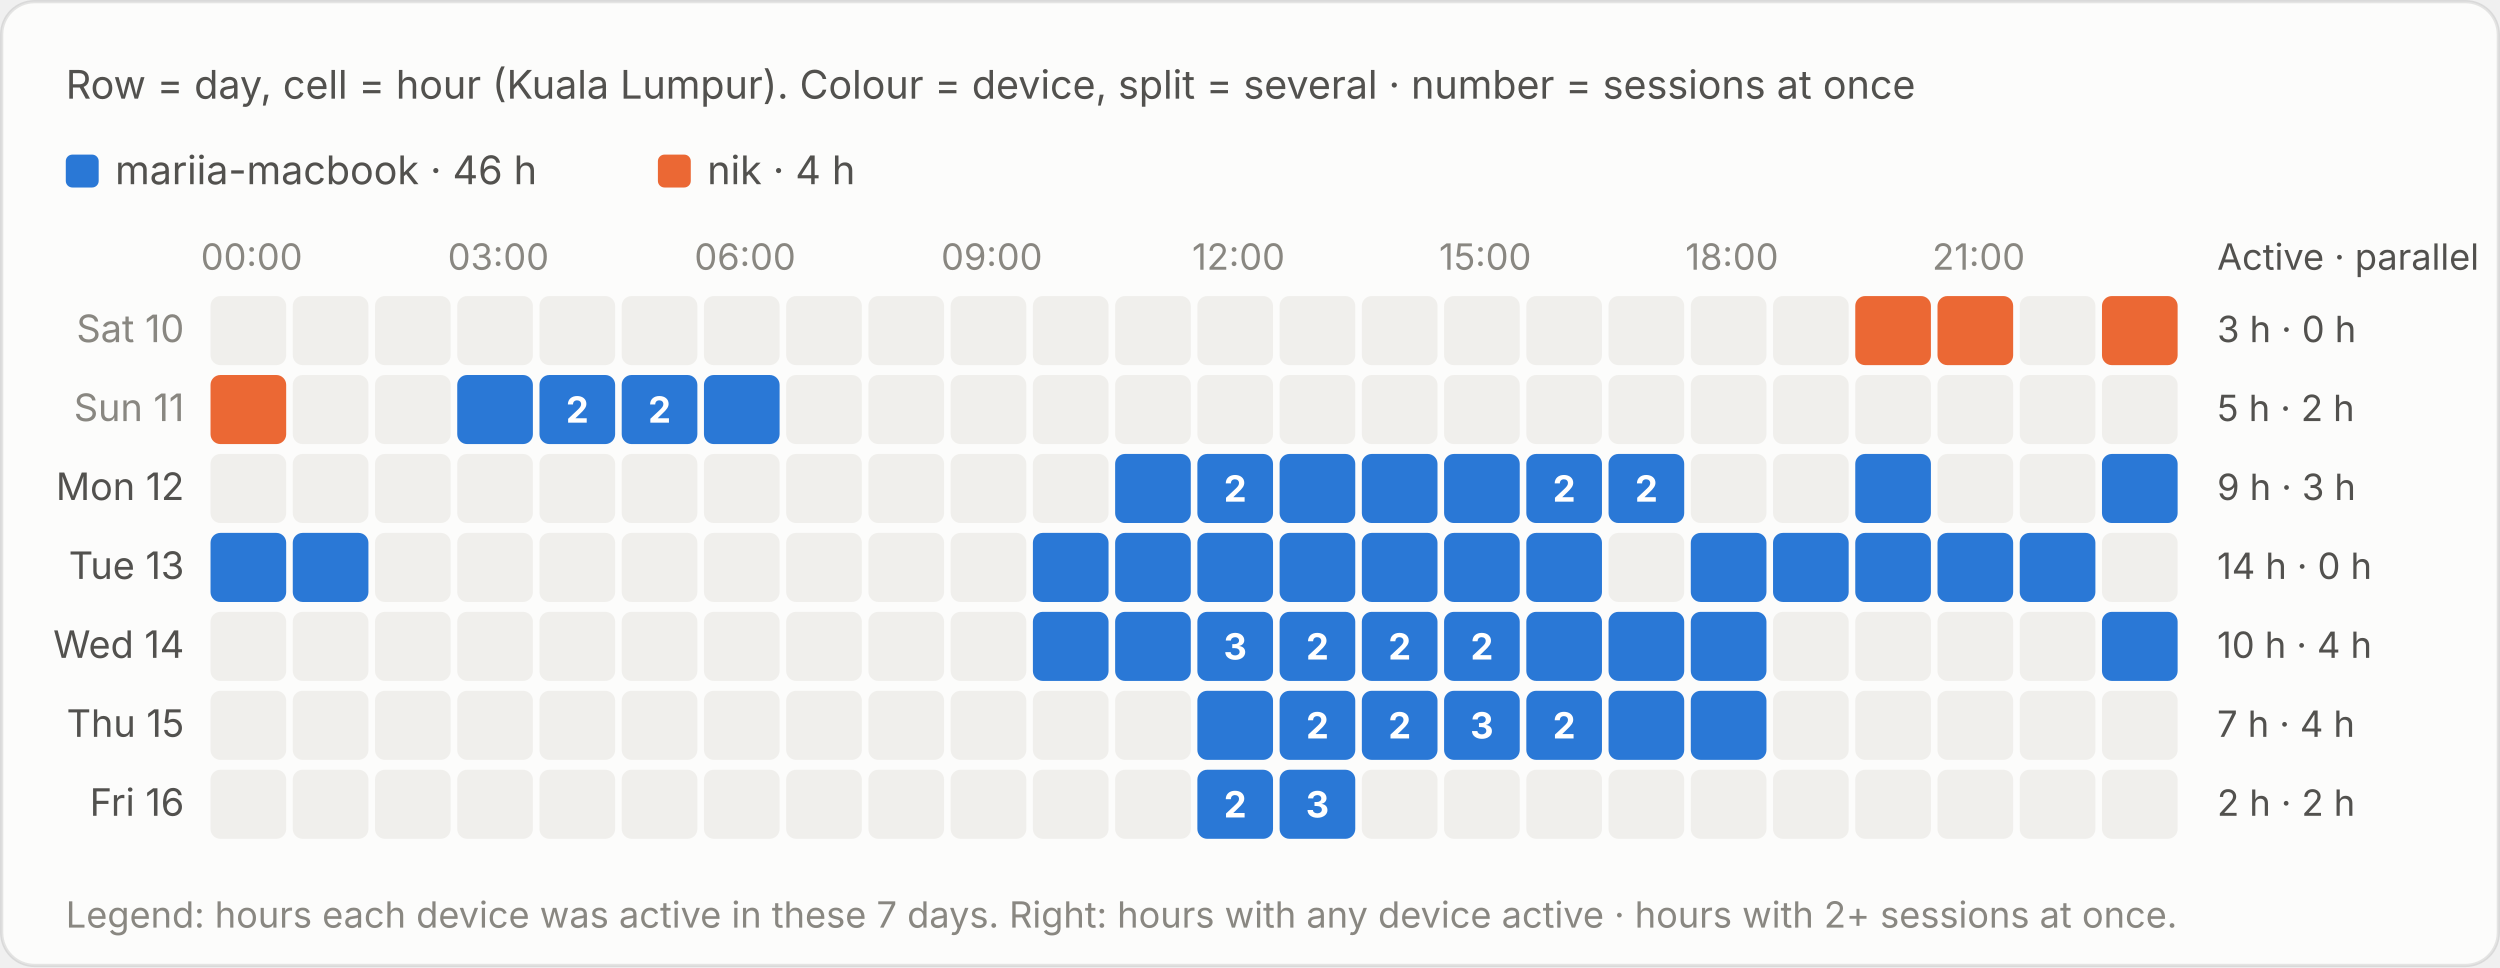
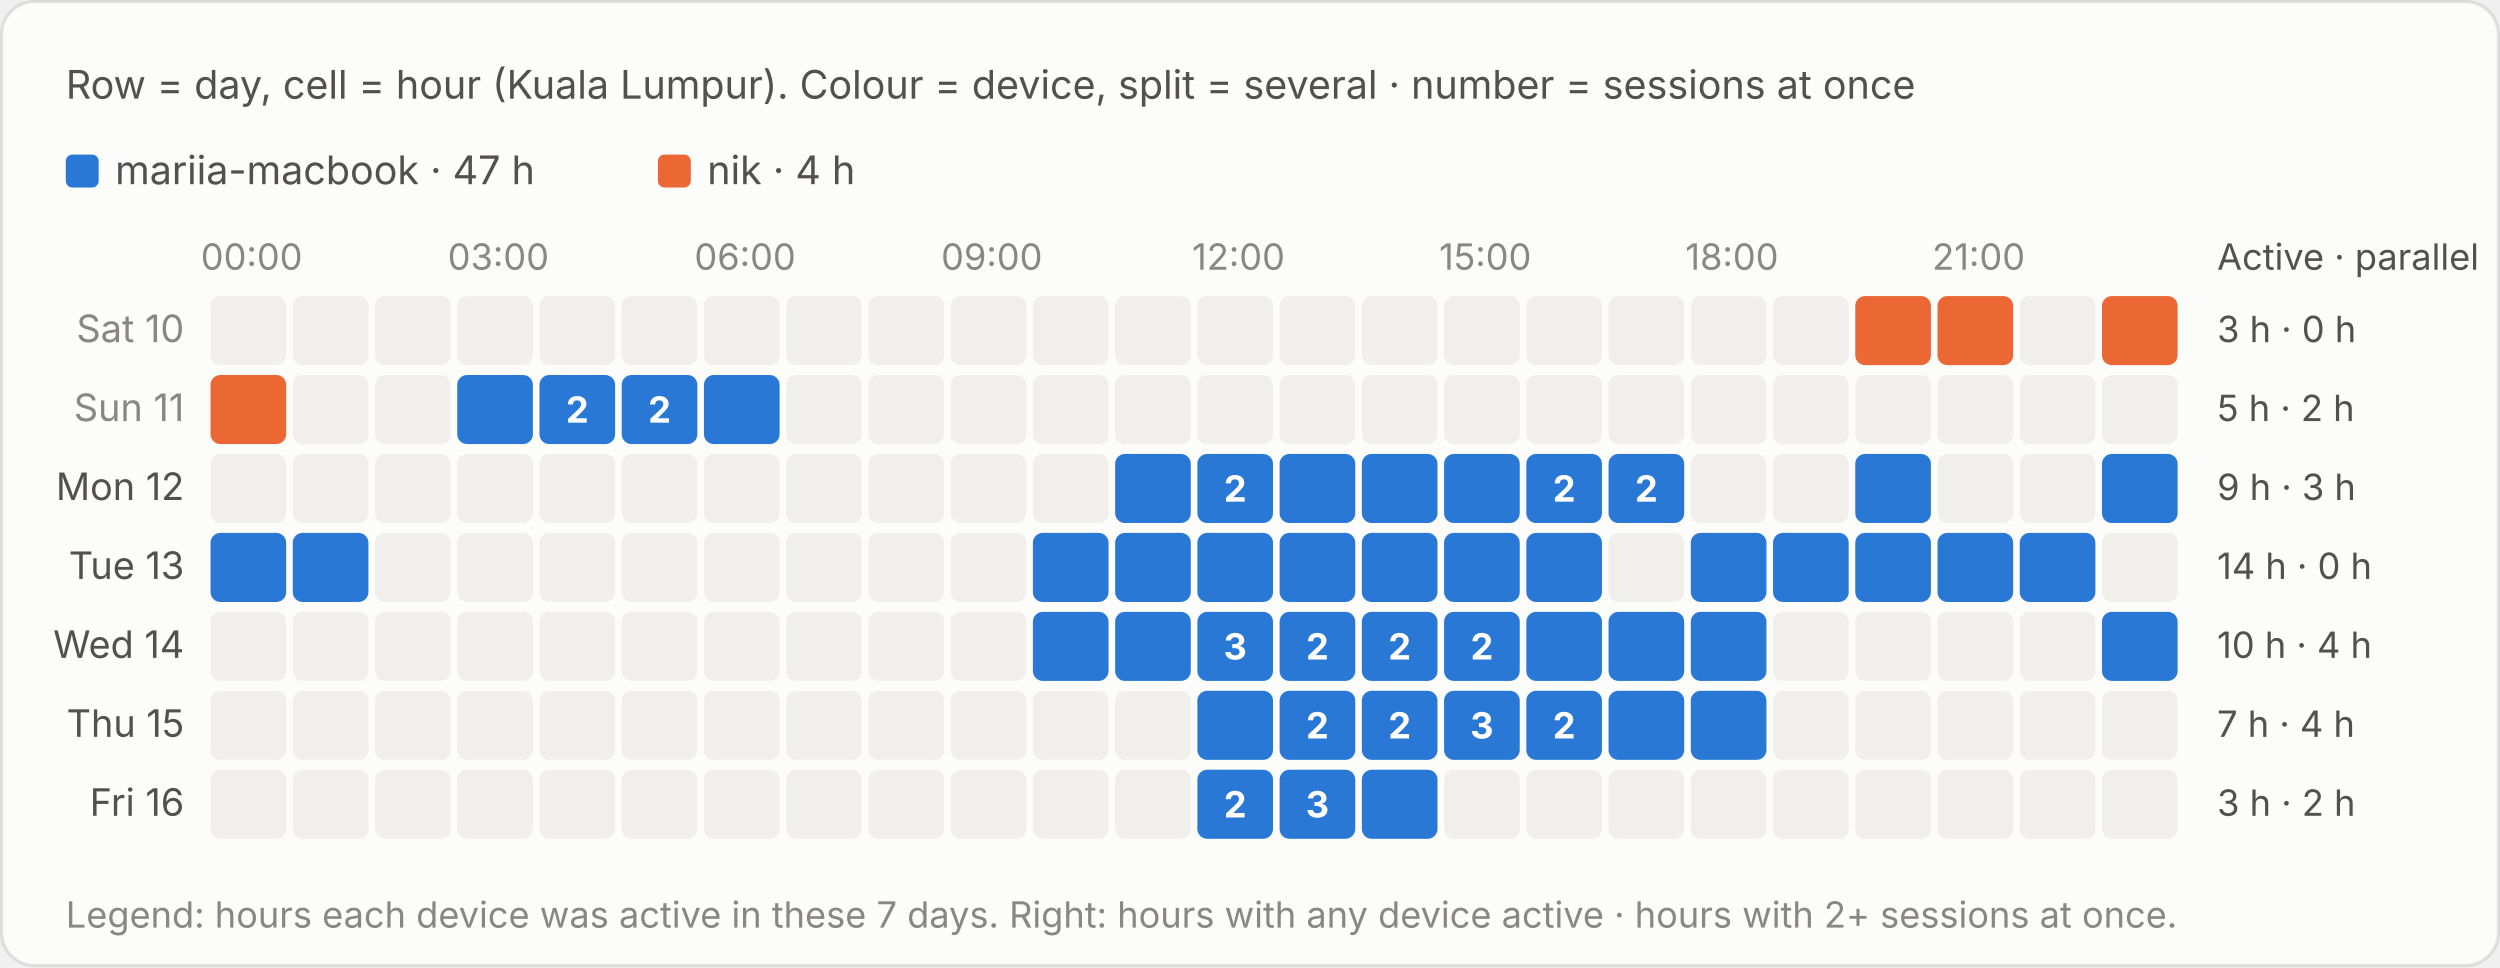
<svg xmlns="http://www.w3.org/2000/svg" viewBox="0 0 760 294" width="760" height="294" role="img" aria-label="Row = day, cell = hour (Kuala Lumpur). Colour = device, split = several · number = sessions at once">
  <style>text{font-family:system-ui,-apple-system,"Segoe UI",sans-serif;font-variant-numeric:tabular-nums}.bg{fill:#fcfcfb;stroke:rgba(11,11,11,.10)}.tp{fill:#0b0b0b}.ts{fill:#52514e}.tm{fill:#898781}.grid{stroke:#e1e0d9;stroke-width:1}.base{stroke:#c3c2b7;stroke-width:1}.so{fill:#b5b3ad}.lo{stroke:#b5b3ad}.qe{fill:#f0efec}.ring{stroke:#fcfcfb}.area{fill-opacity:.1}.s0{fill:#2a78d6}.l0{stroke:#2a78d6}.s1{fill:#eb6834}.l1{stroke:#eb6834}.s2{fill:#1baf7a}.l2{stroke:#1baf7a}.s3{fill:#eda100}.l3{stroke:#eda100}.s4{fill:#e87ba4}.l4{stroke:#e87ba4}.s5{fill:#008300}.l5{stroke:#008300}.s6{fill:#4a3aa7}.l6{stroke:#4a3aa7}.s7{fill:#e34948}.l7{stroke:#e34948}.q0{fill:#cde2fb}.q1{fill:#9ec5f4}.q2{fill:#6da7ec}.q3{fill:#3987e5}.q4{fill:#256abf}.q5{fill:#184f95}.q6{fill:#0d366b}.r0{fill:#f8d4d4}.r1{fill:#ec8f8f}.r2{fill:#c42f2f}.a0{fill:#fbe3e3}.a1{fill:#f5b8b8}.a2{fill:#ec8f8f}.a3{fill:#d65252}.a4{fill:#a82525}.tq0{fill:#0b0b0b}.tq1{fill:#0b0b0b}.tq2{fill:#0b0b0b}.tq3{fill:#ffffff}.tq4{fill:#ffffff}.tq5{fill:#ffffff}.tq6{fill:#ffffff}.tr0{fill:#0b0b0b}.tr1{fill:#0b0b0b}.tr2{fill:#ffffff}.ta0{fill:#0b0b0b}.ta1{fill:#0b0b0b}.ta2{fill:#0b0b0b}.ta3{fill:#ffffff}.ta4{fill:#ffffff}.tw{fill:#ffffff}@media (prefers-color-scheme:dark){.bg{fill:#1a1a19;stroke:rgba(255,255,255,.10)}.tp{fill:#fff}.ts{fill:#c3c2b7}.tm{fill:#898781}.grid{stroke:#2c2c2a}.base{stroke:#383835}.so{fill:#5c5b57}.lo{stroke:#5c5b57}.qe{fill:#262624}.ring{stroke:#1a1a19}.s0{fill:#3987e5}.l0{stroke:#3987e5}.s1{fill:#d95926}.l1{stroke:#d95926}.s2{fill:#199e70}.l2{stroke:#199e70}.s3{fill:#c98500}.l3{stroke:#c98500}.s4{fill:#d55181}.l4{stroke:#d55181}.s5{fill:#008300}.l5{stroke:#008300}.s6{fill:#9085e9}.l6{stroke:#9085e9}.s7{fill:#e66767}.l7{stroke:#e66767}.q0{fill:#16263a}.q1{fill:#123a66}.q2{fill:#184f95}.q3{fill:#256abf}.q4{fill:#3987e5}.q5{fill:#6da7ec}.q6{fill:#b7d3f6}.r0{fill:#4a2023}.r1{fill:#8c2c2f}.r2{fill:#e25555}.a0{fill:#3a1a1c}.a1{fill:#5e2427}.a2{fill:#8c2c2f}.a3{fill:#c43c3f}.a4{fill:#f07070}.tq0{fill:#ffffff}.tq1{fill:#ffffff}.tq2{fill:#ffffff}.tq3{fill:#ffffff}.tq4{fill:#ffffff}.tq5{fill:#0b0b0b}.tq6{fill:#0b0b0b}.tr0{fill:#ffffff}.tr1{fill:#ffffff}.tr2{fill:#ffffff}.ta0{fill:#ffffff}.ta1{fill:#ffffff}.ta2{fill:#ffffff}.ta3{fill:#ffffff}.ta4{fill:#0b0b0b}.tw{fill:#ffffff}}</style>
  <rect class="bg" x=".5" y=".5" width="759" height="293" rx="10" />
  <text class="ts" x="20" y="30" font-size="12">Row = day, cell = hour (Kuala Lumpur). Colour = device, split = several · number = sessions at once</text>
  <g transform="translate(0,-20)">
    <rect class="s0" x="20.0" y="67" width="10" height="10" rx="2" />
-     <text class="ts" x="35.0" y="76" font-size="12">mariia-macbook · 46 h</text>
+     <text class="ts" x="35.0" y="76" font-size="12">mariia-macbook · 47 h</text>
    <rect class="s1" x="200.0" y="67" width="10" height="10" rx="2" />
    <text class="ts" x="215.0" y="76" font-size="12">nik · 4 h</text>
    <text class="tm" x="76.5" y="102" font-size="11" text-anchor="middle">00:00</text>
    <text class="tm" x="151.5" y="102" font-size="11" text-anchor="middle">03:00</text>
    <text class="tm" x="226.5" y="102" font-size="11" text-anchor="middle">06:00</text>
    <text class="tm" x="301.5" y="102" font-size="11" text-anchor="middle">09:00</text>
    <text class="tm" x="376.5" y="102" font-size="11" text-anchor="middle">12:00</text>
    <text class="tm" x="451.5" y="102" font-size="11" text-anchor="middle">15:00</text>
    <text class="tm" x="526.5" y="102" font-size="11" text-anchor="middle">18:00</text>
    <text class="tm" x="601.5" y="102" font-size="11" text-anchor="middle">21:00</text>
    <text class="ts" x="674" y="102" font-size="11">Active · parallel</text>
    <text class="tm" x="56" y="124.0" font-size="11.5" text-anchor="end">Sat 10</text>
    <rect class="qe" x="64.0" y="110" width="23" height="21" rx="3" />
    <rect class="qe" x="89.0" y="110" width="23" height="21" rx="3" />
    <rect class="qe" x="114.0" y="110" width="23" height="21" rx="3" />
    <rect class="qe" x="139.0" y="110" width="23" height="21" rx="3" />
    <rect class="qe" x="164.0" y="110" width="23" height="21" rx="3" />
    <rect class="qe" x="189.0" y="110" width="23" height="21" rx="3" />
    <rect class="qe" x="214.0" y="110" width="23" height="21" rx="3" />
    <rect class="qe" x="239.0" y="110" width="23" height="21" rx="3" />
    <rect class="qe" x="264.0" y="110" width="23" height="21" rx="3" />
    <rect class="qe" x="289.0" y="110" width="23" height="21" rx="3" />
    <rect class="qe" x="314.0" y="110" width="23" height="21" rx="3" />
    <rect class="qe" x="339.0" y="110" width="23" height="21" rx="3" />
    <rect class="qe" x="364.0" y="110" width="23" height="21" rx="3" />
    <rect class="qe" x="389.0" y="110" width="23" height="21" rx="3" />
    <rect class="qe" x="414.0" y="110" width="23" height="21" rx="3" />
    <rect class="qe" x="439.0" y="110" width="23" height="21" rx="3" />
    <rect class="qe" x="464.0" y="110" width="23" height="21" rx="3" />
    <rect class="qe" x="489.0" y="110" width="23" height="21" rx="3" />
    <rect class="qe" x="514.0" y="110" width="23" height="21" rx="3" />
    <rect class="qe" x="539.0" y="110" width="23" height="21" rx="3" />
    <rect class="s1" x="564.0" y="110" width="23.0" height="21" rx="3" />
    <rect x="564.0" y="110" width="23" height="21" fill="transparent" />
    <rect class="s1" x="589.0" y="110" width="23.0" height="21" rx="3" />
    <rect x="589.0" y="110" width="23" height="21" fill="transparent" />
    <rect class="qe" x="614.0" y="110" width="23" height="21" rx="3" />
    <rect class="s1" x="639.0" y="110" width="23.0" height="21" rx="3" />
    <rect x="639.0" y="110" width="23" height="21" fill="transparent" />
    <text class="ts" x="674" y="124.0" font-size="11">3 h · 0 h</text>
    <text class="tm" x="56" y="148.0" font-size="11.5" text-anchor="end">Sun 11</text>
    <rect class="s1" x="64.0" y="134" width="23.0" height="21" rx="3" />
    <rect x="64.0" y="134" width="23" height="21" fill="transparent" />
    <rect class="qe" x="89.0" y="134" width="23" height="21" rx="3" />
    <rect class="qe" x="114.0" y="134" width="23" height="21" rx="3" />
    <rect class="s0" x="139.0" y="134" width="23.0" height="21" rx="3" />
    <rect x="139.0" y="134" width="23" height="21" fill="transparent" />
    <rect class="s0" x="164.0" y="134" width="23.0" height="21" rx="3" />
    <rect x="164.0" y="134" width="23" height="21" fill="transparent" />
    <text class="tw" x="175.5" y="148.5" font-size="11" font-weight="700" text-anchor="middle">2</text>
    <rect class="s0" x="189.0" y="134" width="23.0" height="21" rx="3" />
    <rect x="189.0" y="134" width="23" height="21" fill="transparent" />
    <text class="tw" x="200.5" y="148.5" font-size="11" font-weight="700" text-anchor="middle">2</text>
    <rect class="s0" x="214.0" y="134" width="23.0" height="21" rx="3" />
    <rect x="214.0" y="134" width="23" height="21" fill="transparent" />
    <rect class="qe" x="239.0" y="134" width="23" height="21" rx="3" />
    <rect class="qe" x="264.0" y="134" width="23" height="21" rx="3" />
    <rect class="qe" x="289.0" y="134" width="23" height="21" rx="3" />
    <rect class="qe" x="314.0" y="134" width="23" height="21" rx="3" />
    <rect class="qe" x="339.0" y="134" width="23" height="21" rx="3" />
    <rect class="qe" x="364.0" y="134" width="23" height="21" rx="3" />
    <rect class="qe" x="389.0" y="134" width="23" height="21" rx="3" />
    <rect class="qe" x="414.0" y="134" width="23" height="21" rx="3" />
    <rect class="qe" x="439.0" y="134" width="23" height="21" rx="3" />
    <rect class="qe" x="464.0" y="134" width="23" height="21" rx="3" />
    <rect class="qe" x="489.0" y="134" width="23" height="21" rx="3" />
    <rect class="qe" x="514.0" y="134" width="23" height="21" rx="3" />
    <rect class="qe" x="539.0" y="134" width="23" height="21" rx="3" />
    <rect class="qe" x="564.0" y="134" width="23" height="21" rx="3" />
    <rect class="qe" x="589.0" y="134" width="23" height="21" rx="3" />
    <rect class="qe" x="614.0" y="134" width="23" height="21" rx="3" />
    <rect class="qe" x="639.0" y="134" width="23" height="21" rx="3" />
    <text class="ts" x="674" y="148.0" font-size="11">5 h · 2 h</text>
    <text class="ts" x="56" y="172.0" font-size="11.5" text-anchor="end">Mon 12</text>
    <rect class="qe" x="64.0" y="158" width="23" height="21" rx="3" />
    <rect class="qe" x="89.0" y="158" width="23" height="21" rx="3" />
    <rect class="qe" x="114.0" y="158" width="23" height="21" rx="3" />
    <rect class="qe" x="139.0" y="158" width="23" height="21" rx="3" />
    <rect class="qe" x="164.0" y="158" width="23" height="21" rx="3" />
    <rect class="qe" x="189.0" y="158" width="23" height="21" rx="3" />
    <rect class="qe" x="214.0" y="158" width="23" height="21" rx="3" />
    <rect class="qe" x="239.0" y="158" width="23" height="21" rx="3" />
    <rect class="qe" x="264.0" y="158" width="23" height="21" rx="3" />
    <rect class="qe" x="289.0" y="158" width="23" height="21" rx="3" />
    <rect class="qe" x="314.0" y="158" width="23" height="21" rx="3" />
    <rect class="s0" x="339.0" y="158" width="23.0" height="21" rx="3" />
    <rect x="339.0" y="158" width="23" height="21" fill="transparent" />
    <rect class="s0" x="364.0" y="158" width="23.0" height="21" rx="3" />
    <rect x="364.0" y="158" width="23" height="21" fill="transparent" />
    <text class="tw" x="375.5" y="172.5" font-size="11" font-weight="700" text-anchor="middle">2</text>
    <rect class="s0" x="389.0" y="158" width="23.0" height="21" rx="3" />
    <rect x="389.0" y="158" width="23" height="21" fill="transparent" />
    <rect class="s0" x="414.0" y="158" width="23.0" height="21" rx="3" />
    <rect x="414.0" y="158" width="23" height="21" fill="transparent" />
    <rect class="s0" x="439.0" y="158" width="23.0" height="21" rx="3" />
    <rect x="439.0" y="158" width="23" height="21" fill="transparent" />
    <rect class="s0" x="464.0" y="158" width="23.0" height="21" rx="3" />
    <rect x="464.0" y="158" width="23" height="21" fill="transparent" />
    <text class="tw" x="475.5" y="172.5" font-size="11" font-weight="700" text-anchor="middle">2</text>
    <rect class="s0" x="489.0" y="158" width="23.0" height="21" rx="3" />
    <rect x="489.0" y="158" width="23" height="21" fill="transparent" />
    <text class="tw" x="500.5" y="172.5" font-size="11" font-weight="700" text-anchor="middle">2</text>
    <rect class="qe" x="514.0" y="158" width="23" height="21" rx="3" />
    <rect class="qe" x="539.0" y="158" width="23" height="21" rx="3" />
    <rect class="s0" x="564.0" y="158" width="23.0" height="21" rx="3" />
    <rect x="564.0" y="158" width="23" height="21" fill="transparent" />
    <rect class="qe" x="589.0" y="158" width="23" height="21" rx="3" />
    <rect class="qe" x="614.0" y="158" width="23" height="21" rx="3" />
    <rect class="s0" x="639.0" y="158" width="23.0" height="21" rx="3" />
    <rect x="639.0" y="158" width="23" height="21" fill="transparent" />
    <text class="ts" x="674" y="172.0" font-size="11">9 h · 3 h</text>
    <text class="ts" x="56" y="196.0" font-size="11.5" text-anchor="end">Tue 13</text>
    <rect class="s0" x="64.0" y="182" width="23.0" height="21" rx="3" />
    <rect x="64.0" y="182" width="23" height="21" fill="transparent" />
    <rect class="s0" x="89.0" y="182" width="23.0" height="21" rx="3" />
    <rect x="89.0" y="182" width="23" height="21" fill="transparent" />
    <rect class="qe" x="114.0" y="182" width="23" height="21" rx="3" />
    <rect class="qe" x="139.0" y="182" width="23" height="21" rx="3" />
    <rect class="qe" x="164.0" y="182" width="23" height="21" rx="3" />
    <rect class="qe" x="189.0" y="182" width="23" height="21" rx="3" />
    <rect class="qe" x="214.0" y="182" width="23" height="21" rx="3" />
    <rect class="qe" x="239.0" y="182" width="23" height="21" rx="3" />
    <rect class="qe" x="264.0" y="182" width="23" height="21" rx="3" />
    <rect class="qe" x="289.0" y="182" width="23" height="21" rx="3" />
    <rect class="s0" x="314.0" y="182" width="23.0" height="21" rx="3" />
    <rect x="314.0" y="182" width="23" height="21" fill="transparent" />
    <rect class="s0" x="339.0" y="182" width="23.0" height="21" rx="3" />
    <rect x="339.0" y="182" width="23" height="21" fill="transparent" />
    <rect class="s0" x="364.0" y="182" width="23.0" height="21" rx="3" />
    <rect x="364.0" y="182" width="23" height="21" fill="transparent" />
    <rect class="s0" x="389.0" y="182" width="23.0" height="21" rx="3" />
    <rect x="389.0" y="182" width="23" height="21" fill="transparent" />
    <rect class="s0" x="414.0" y="182" width="23.0" height="21" rx="3" />
    <rect x="414.0" y="182" width="23" height="21" fill="transparent" />
    <rect class="s0" x="439.0" y="182" width="23.0" height="21" rx="3" />
    <rect x="439.0" y="182" width="23" height="21" fill="transparent" />
    <rect class="s0" x="464.0" y="182" width="23.0" height="21" rx="3" />
    <rect x="464.0" y="182" width="23" height="21" fill="transparent" />
    <rect class="qe" x="489.0" y="182" width="23" height="21" rx="3" />
    <rect class="s0" x="514.0" y="182" width="23.0" height="21" rx="3" />
    <rect x="514.0" y="182" width="23" height="21" fill="transparent" />
    <rect class="s0" x="539.0" y="182" width="23.0" height="21" rx="3" />
    <rect x="539.0" y="182" width="23" height="21" fill="transparent" />
    <rect class="s0" x="564.0" y="182" width="23.0" height="21" rx="3" />
    <rect x="564.0" y="182" width="23" height="21" fill="transparent" />
    <rect class="s0" x="589.0" y="182" width="23.0" height="21" rx="3" />
    <rect x="589.0" y="182" width="23" height="21" fill="transparent" />
    <rect class="s0" x="614.0" y="182" width="23.0" height="21" rx="3" />
    <rect x="614.0" y="182" width="23" height="21" fill="transparent" />
    <rect class="qe" x="639.0" y="182" width="23" height="21" rx="3" />
    <text class="ts" x="674" y="196.0" font-size="11">14 h · 0 h</text>
    <text class="ts" x="56" y="220.0" font-size="11.5" text-anchor="end">Wed 14</text>
    <rect class="qe" x="64.0" y="206" width="23" height="21" rx="3" />
    <rect class="qe" x="89.0" y="206" width="23" height="21" rx="3" />
    <rect class="qe" x="114.0" y="206" width="23" height="21" rx="3" />
    <rect class="qe" x="139.0" y="206" width="23" height="21" rx="3" />
    <rect class="qe" x="164.0" y="206" width="23" height="21" rx="3" />
    <rect class="qe" x="189.0" y="206" width="23" height="21" rx="3" />
    <rect class="qe" x="214.0" y="206" width="23" height="21" rx="3" />
    <rect class="qe" x="239.0" y="206" width="23" height="21" rx="3" />
    <rect class="qe" x="264.0" y="206" width="23" height="21" rx="3" />
    <rect class="qe" x="289.0" y="206" width="23" height="21" rx="3" />
    <rect class="s0" x="314.0" y="206" width="23.0" height="21" rx="3" />
    <rect x="314.0" y="206" width="23" height="21" fill="transparent" />
    <rect class="s0" x="339.0" y="206" width="23.0" height="21" rx="3" />
    <rect x="339.0" y="206" width="23" height="21" fill="transparent" />
    <rect class="s0" x="364.0" y="206" width="23.0" height="21" rx="3" />
    <rect x="364.0" y="206" width="23" height="21" fill="transparent" />
    <text class="tw" x="375.5" y="220.5" font-size="11" font-weight="700" text-anchor="middle">3</text>
    <rect class="s0" x="389.0" y="206" width="23.0" height="21" rx="3" />
    <rect x="389.0" y="206" width="23" height="21" fill="transparent" />
    <text class="tw" x="400.5" y="220.5" font-size="11" font-weight="700" text-anchor="middle">2</text>
    <rect class="s0" x="414.0" y="206" width="23.0" height="21" rx="3" />
    <rect x="414.0" y="206" width="23" height="21" fill="transparent" />
    <text class="tw" x="425.5" y="220.5" font-size="11" font-weight="700" text-anchor="middle">2</text>
    <rect class="s0" x="439.0" y="206" width="23.0" height="21" rx="3" />
    <rect x="439.0" y="206" width="23" height="21" fill="transparent" />
    <text class="tw" x="450.5" y="220.5" font-size="11" font-weight="700" text-anchor="middle">2</text>
    <rect class="s0" x="464.0" y="206" width="23.0" height="21" rx="3" />
    <rect x="464.0" y="206" width="23" height="21" fill="transparent" />
    <rect class="s0" x="489.0" y="206" width="23.0" height="21" rx="3" />
    <rect x="489.0" y="206" width="23" height="21" fill="transparent" />
    <rect class="s0" x="514.0" y="206" width="23.0" height="21" rx="3" />
    <rect x="514.0" y="206" width="23" height="21" fill="transparent" />
    <rect class="qe" x="539.0" y="206" width="23" height="21" rx="3" />
    <rect class="qe" x="564.0" y="206" width="23" height="21" rx="3" />
    <rect class="qe" x="589.0" y="206" width="23" height="21" rx="3" />
    <rect class="qe" x="614.0" y="206" width="23" height="21" rx="3" />
    <rect class="s0" x="639.0" y="206" width="23.0" height="21" rx="3" />
    <rect x="639.0" y="206" width="23" height="21" fill="transparent" />
    <text class="ts" x="674" y="220.0" font-size="11">10 h · 4 h</text>
    <text class="ts" x="56" y="244.0" font-size="11.5" text-anchor="end">Thu 15</text>
    <rect class="qe" x="64.0" y="230" width="23" height="21" rx="3" />
    <rect class="qe" x="89.0" y="230" width="23" height="21" rx="3" />
    <rect class="qe" x="114.0" y="230" width="23" height="21" rx="3" />
    <rect class="qe" x="139.0" y="230" width="23" height="21" rx="3" />
    <rect class="qe" x="164.0" y="230" width="23" height="21" rx="3" />
    <rect class="qe" x="189.0" y="230" width="23" height="21" rx="3" />
    <rect class="qe" x="214.0" y="230" width="23" height="21" rx="3" />
    <rect class="qe" x="239.0" y="230" width="23" height="21" rx="3" />
    <rect class="qe" x="264.0" y="230" width="23" height="21" rx="3" />
    <rect class="qe" x="289.0" y="230" width="23" height="21" rx="3" />
    <rect class="qe" x="314.0" y="230" width="23" height="21" rx="3" />
    <rect class="qe" x="339.0" y="230" width="23" height="21" rx="3" />
    <rect class="s0" x="364.0" y="230" width="23.0" height="21" rx="3" />
    <rect x="364.0" y="230" width="23" height="21" fill="transparent" />
    <rect class="s0" x="389.0" y="230" width="23.0" height="21" rx="3" />
    <rect x="389.0" y="230" width="23" height="21" fill="transparent" />
    <text class="tw" x="400.5" y="244.5" font-size="11" font-weight="700" text-anchor="middle">2</text>
    <rect class="s0" x="414.0" y="230" width="23.0" height="21" rx="3" />
    <rect x="414.0" y="230" width="23" height="21" fill="transparent" />
    <text class="tw" x="425.5" y="244.5" font-size="11" font-weight="700" text-anchor="middle">2</text>
    <rect class="s0" x="439.0" y="230" width="23.0" height="21" rx="3" />
    <rect x="439.0" y="230" width="23" height="21" fill="transparent" />
    <text class="tw" x="450.5" y="244.5" font-size="11" font-weight="700" text-anchor="middle">3</text>
    <rect class="s0" x="464.0" y="230" width="23.0" height="21" rx="3" />
    <rect x="464.0" y="230" width="23" height="21" fill="transparent" />
    <text class="tw" x="475.5" y="244.5" font-size="11" font-weight="700" text-anchor="middle">2</text>
    <rect class="s0" x="489.0" y="230" width="23.0" height="21" rx="3" />
    <rect x="489.0" y="230" width="23" height="21" fill="transparent" />
    <rect class="s0" x="514.0" y="230" width="23.0" height="21" rx="3" />
    <rect x="514.0" y="230" width="23" height="21" fill="transparent" />
    <rect class="qe" x="539.0" y="230" width="23" height="21" rx="3" />
    <rect class="qe" x="564.0" y="230" width="23" height="21" rx="3" />
    <rect class="qe" x="589.0" y="230" width="23" height="21" rx="3" />
    <rect class="qe" x="614.0" y="230" width="23" height="21" rx="3" />
    <rect class="qe" x="639.0" y="230" width="23" height="21" rx="3" />
    <text class="ts" x="674" y="244.0" font-size="11">7 h · 4 h</text>
    <text class="ts" x="56" y="268.0" font-size="11.5" text-anchor="end">Fri 16</text>
    <rect class="qe" x="64.0" y="254" width="23" height="21" rx="3" />
    <rect class="qe" x="89.0" y="254" width="23" height="21" rx="3" />
    <rect class="qe" x="114.0" y="254" width="23" height="21" rx="3" />
    <rect class="qe" x="139.0" y="254" width="23" height="21" rx="3" />
    <rect class="qe" x="164.0" y="254" width="23" height="21" rx="3" />
    <rect class="qe" x="189.0" y="254" width="23" height="21" rx="3" />
    <rect class="qe" x="214.0" y="254" width="23" height="21" rx="3" />
    <rect class="qe" x="239.0" y="254" width="23" height="21" rx="3" />
    <rect class="qe" x="264.0" y="254" width="23" height="21" rx="3" />
    <rect class="qe" x="289.0" y="254" width="23" height="21" rx="3" />
    <rect class="qe" x="314.0" y="254" width="23" height="21" rx="3" />
    <rect class="qe" x="339.0" y="254" width="23" height="21" rx="3" />
    <rect class="s0" x="364.0" y="254" width="23.0" height="21" rx="3" />
    <rect x="364.0" y="254" width="23" height="21" fill="transparent" />
    <text class="tw" x="375.5" y="268.5" font-size="11" font-weight="700" text-anchor="middle">2</text>
    <rect class="s0" x="389.0" y="254" width="23.0" height="21" rx="3" />
    <rect x="389.0" y="254" width="23" height="21" fill="transparent" />
    <text class="tw" x="400.5" y="268.5" font-size="11" font-weight="700" text-anchor="middle">3</text>
-     <rect class="qe" x="414.0" y="254" width="23" height="21" rx="3" />
+     <rect class="s0" x="414.0" y="254" width="23.0" height="21" rx="3" />
+     <rect x="414.0" y="254" width="23" height="21" fill="transparent" />
    <rect class="qe" x="439.0" y="254" width="23" height="21" rx="3" />
    <rect class="qe" x="464.0" y="254" width="23" height="21" rx="3" />
    <rect class="qe" x="489.0" y="254" width="23" height="21" rx="3" />
    <rect class="qe" x="514.0" y="254" width="23" height="21" rx="3" />
    <rect class="qe" x="539.0" y="254" width="23" height="21" rx="3" />
    <rect class="qe" x="564.0" y="254" width="23" height="21" rx="3" />
    <rect class="qe" x="589.0" y="254" width="23" height="21" rx="3" />
    <rect class="qe" x="614.0" y="254" width="23" height="21" rx="3" />
    <rect class="qe" x="639.0" y="254" width="23" height="21" rx="3" />
-     <text class="ts" x="674" y="268.0" font-size="11">2 h · 2 h</text>
+     <text class="ts" x="674" y="268.0" font-size="11">3 h · 2 h</text>
    <text class="tm" x="20" y="302" font-size="11">Legend: hours each device was active in these 7 days. Right: hours with any device active · hours with 2+ sessions at once.</text>
  </g>
</svg>
